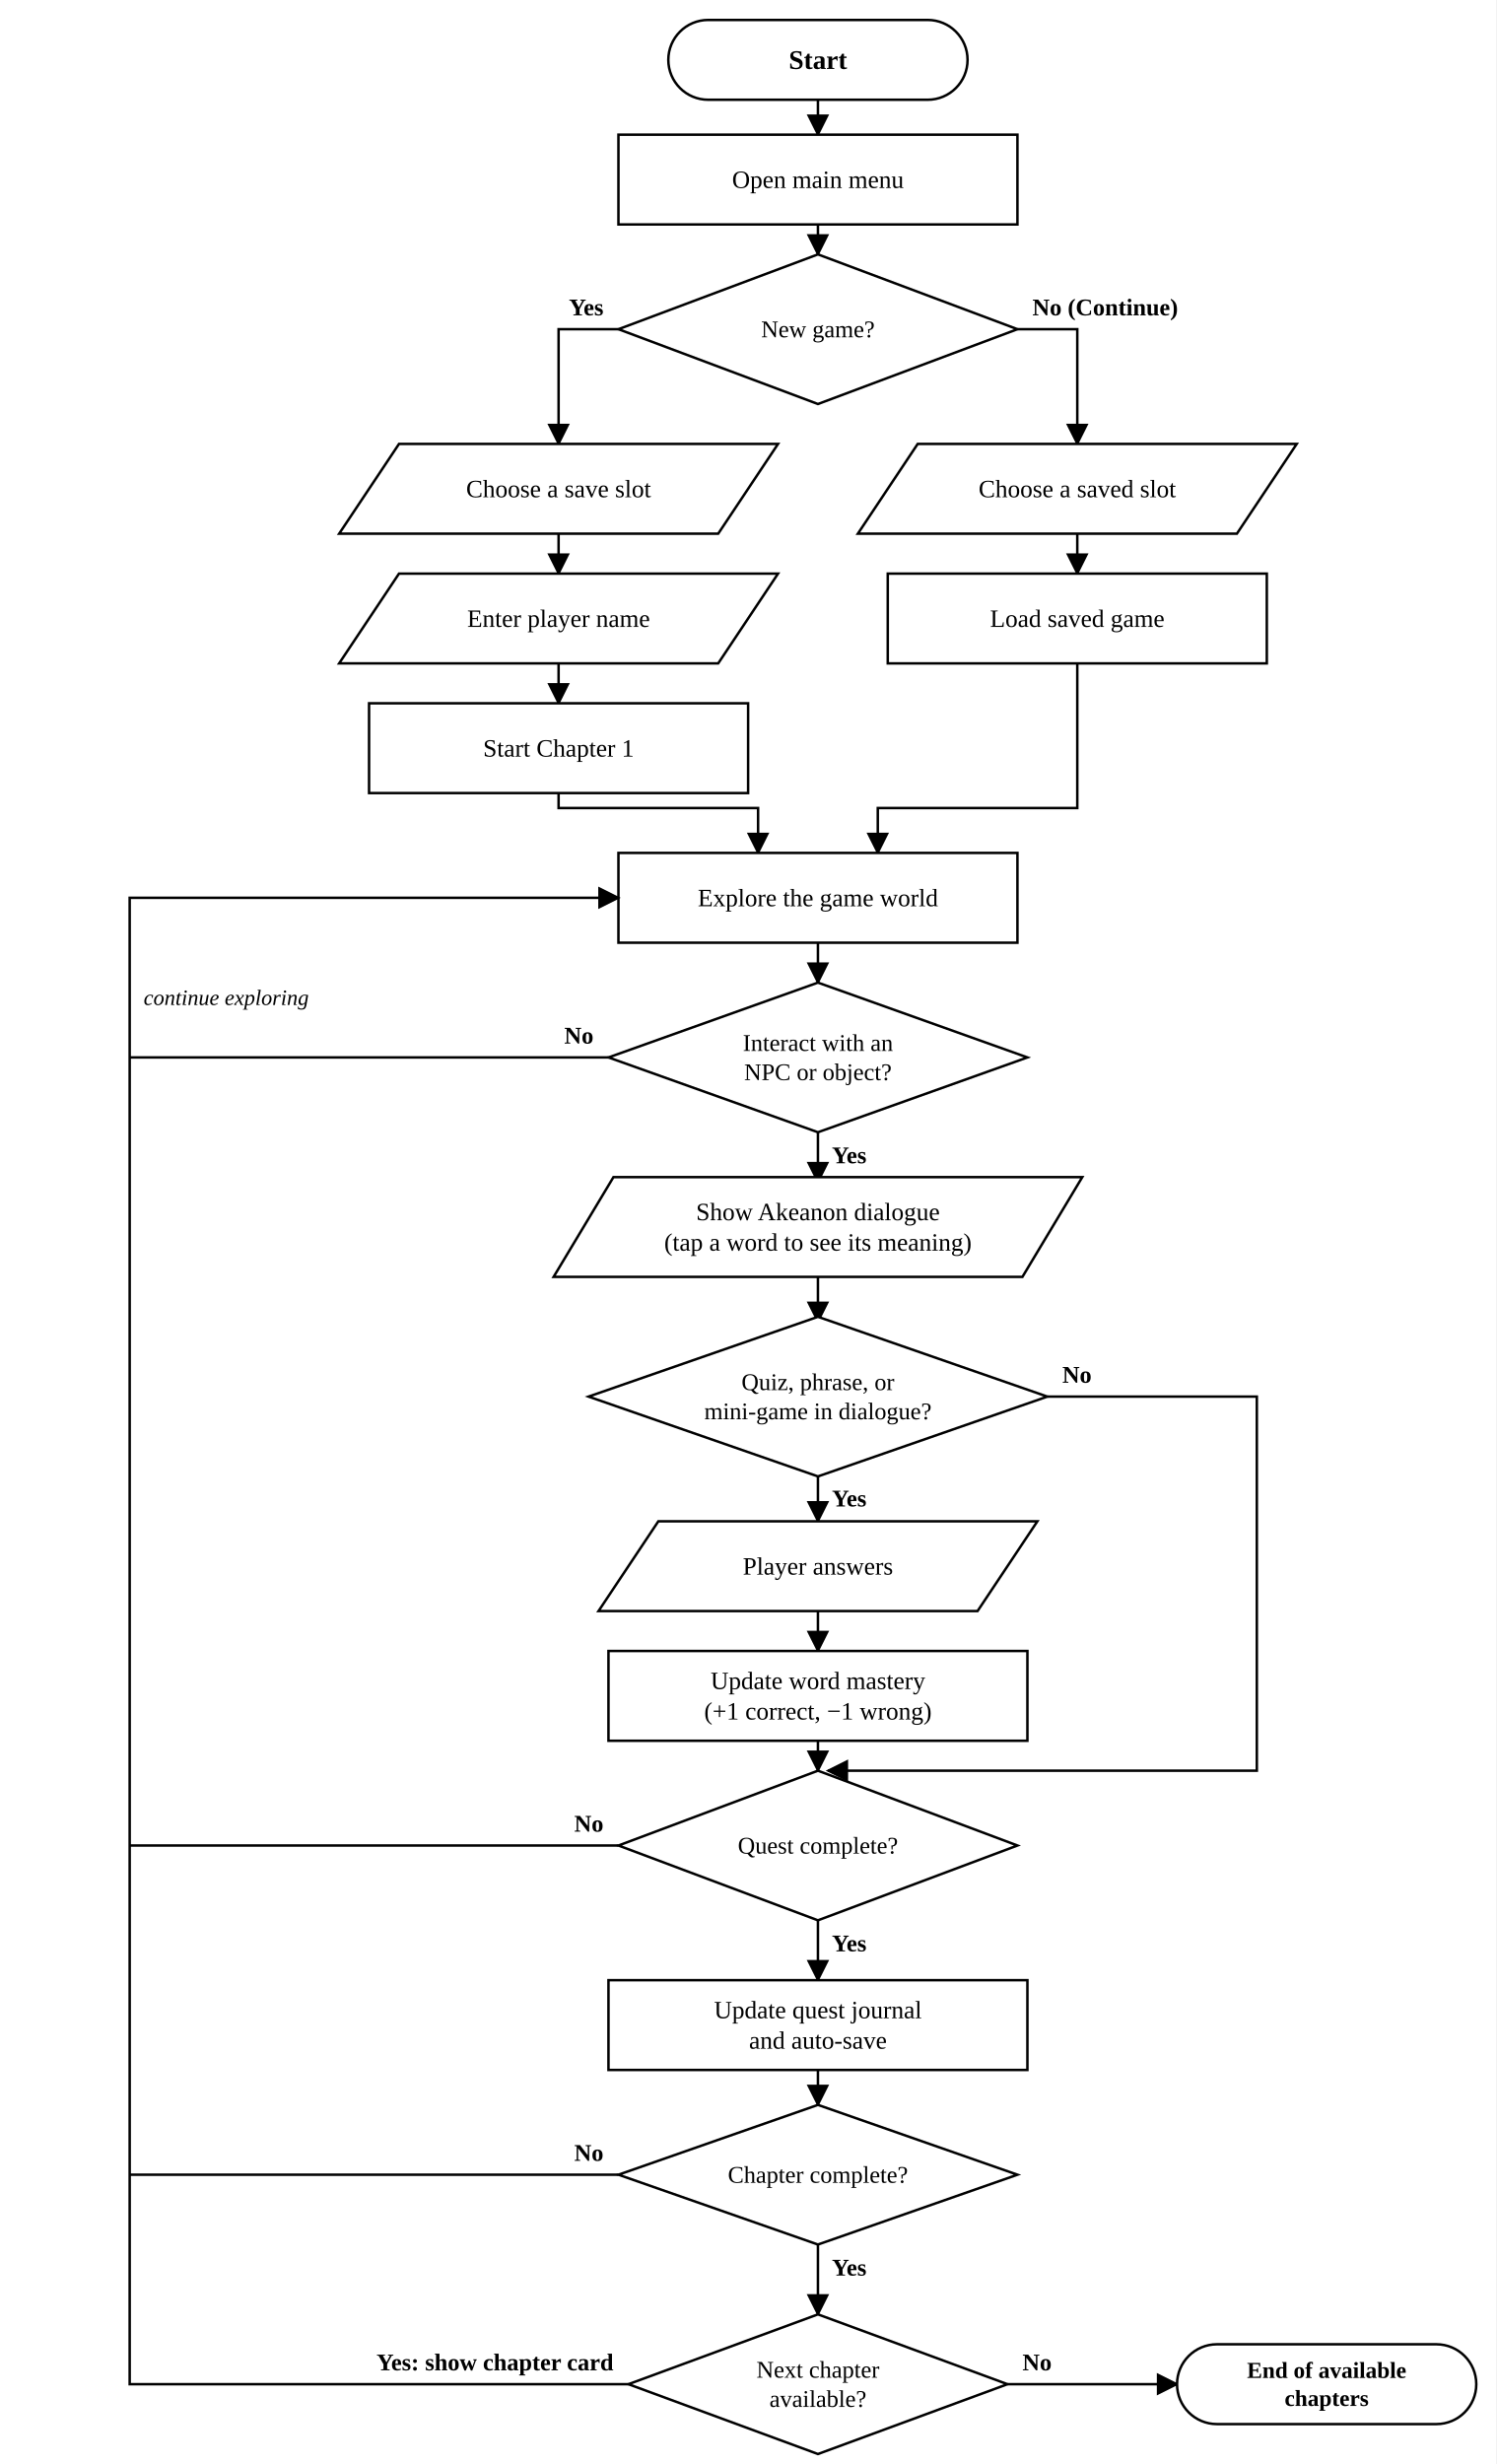
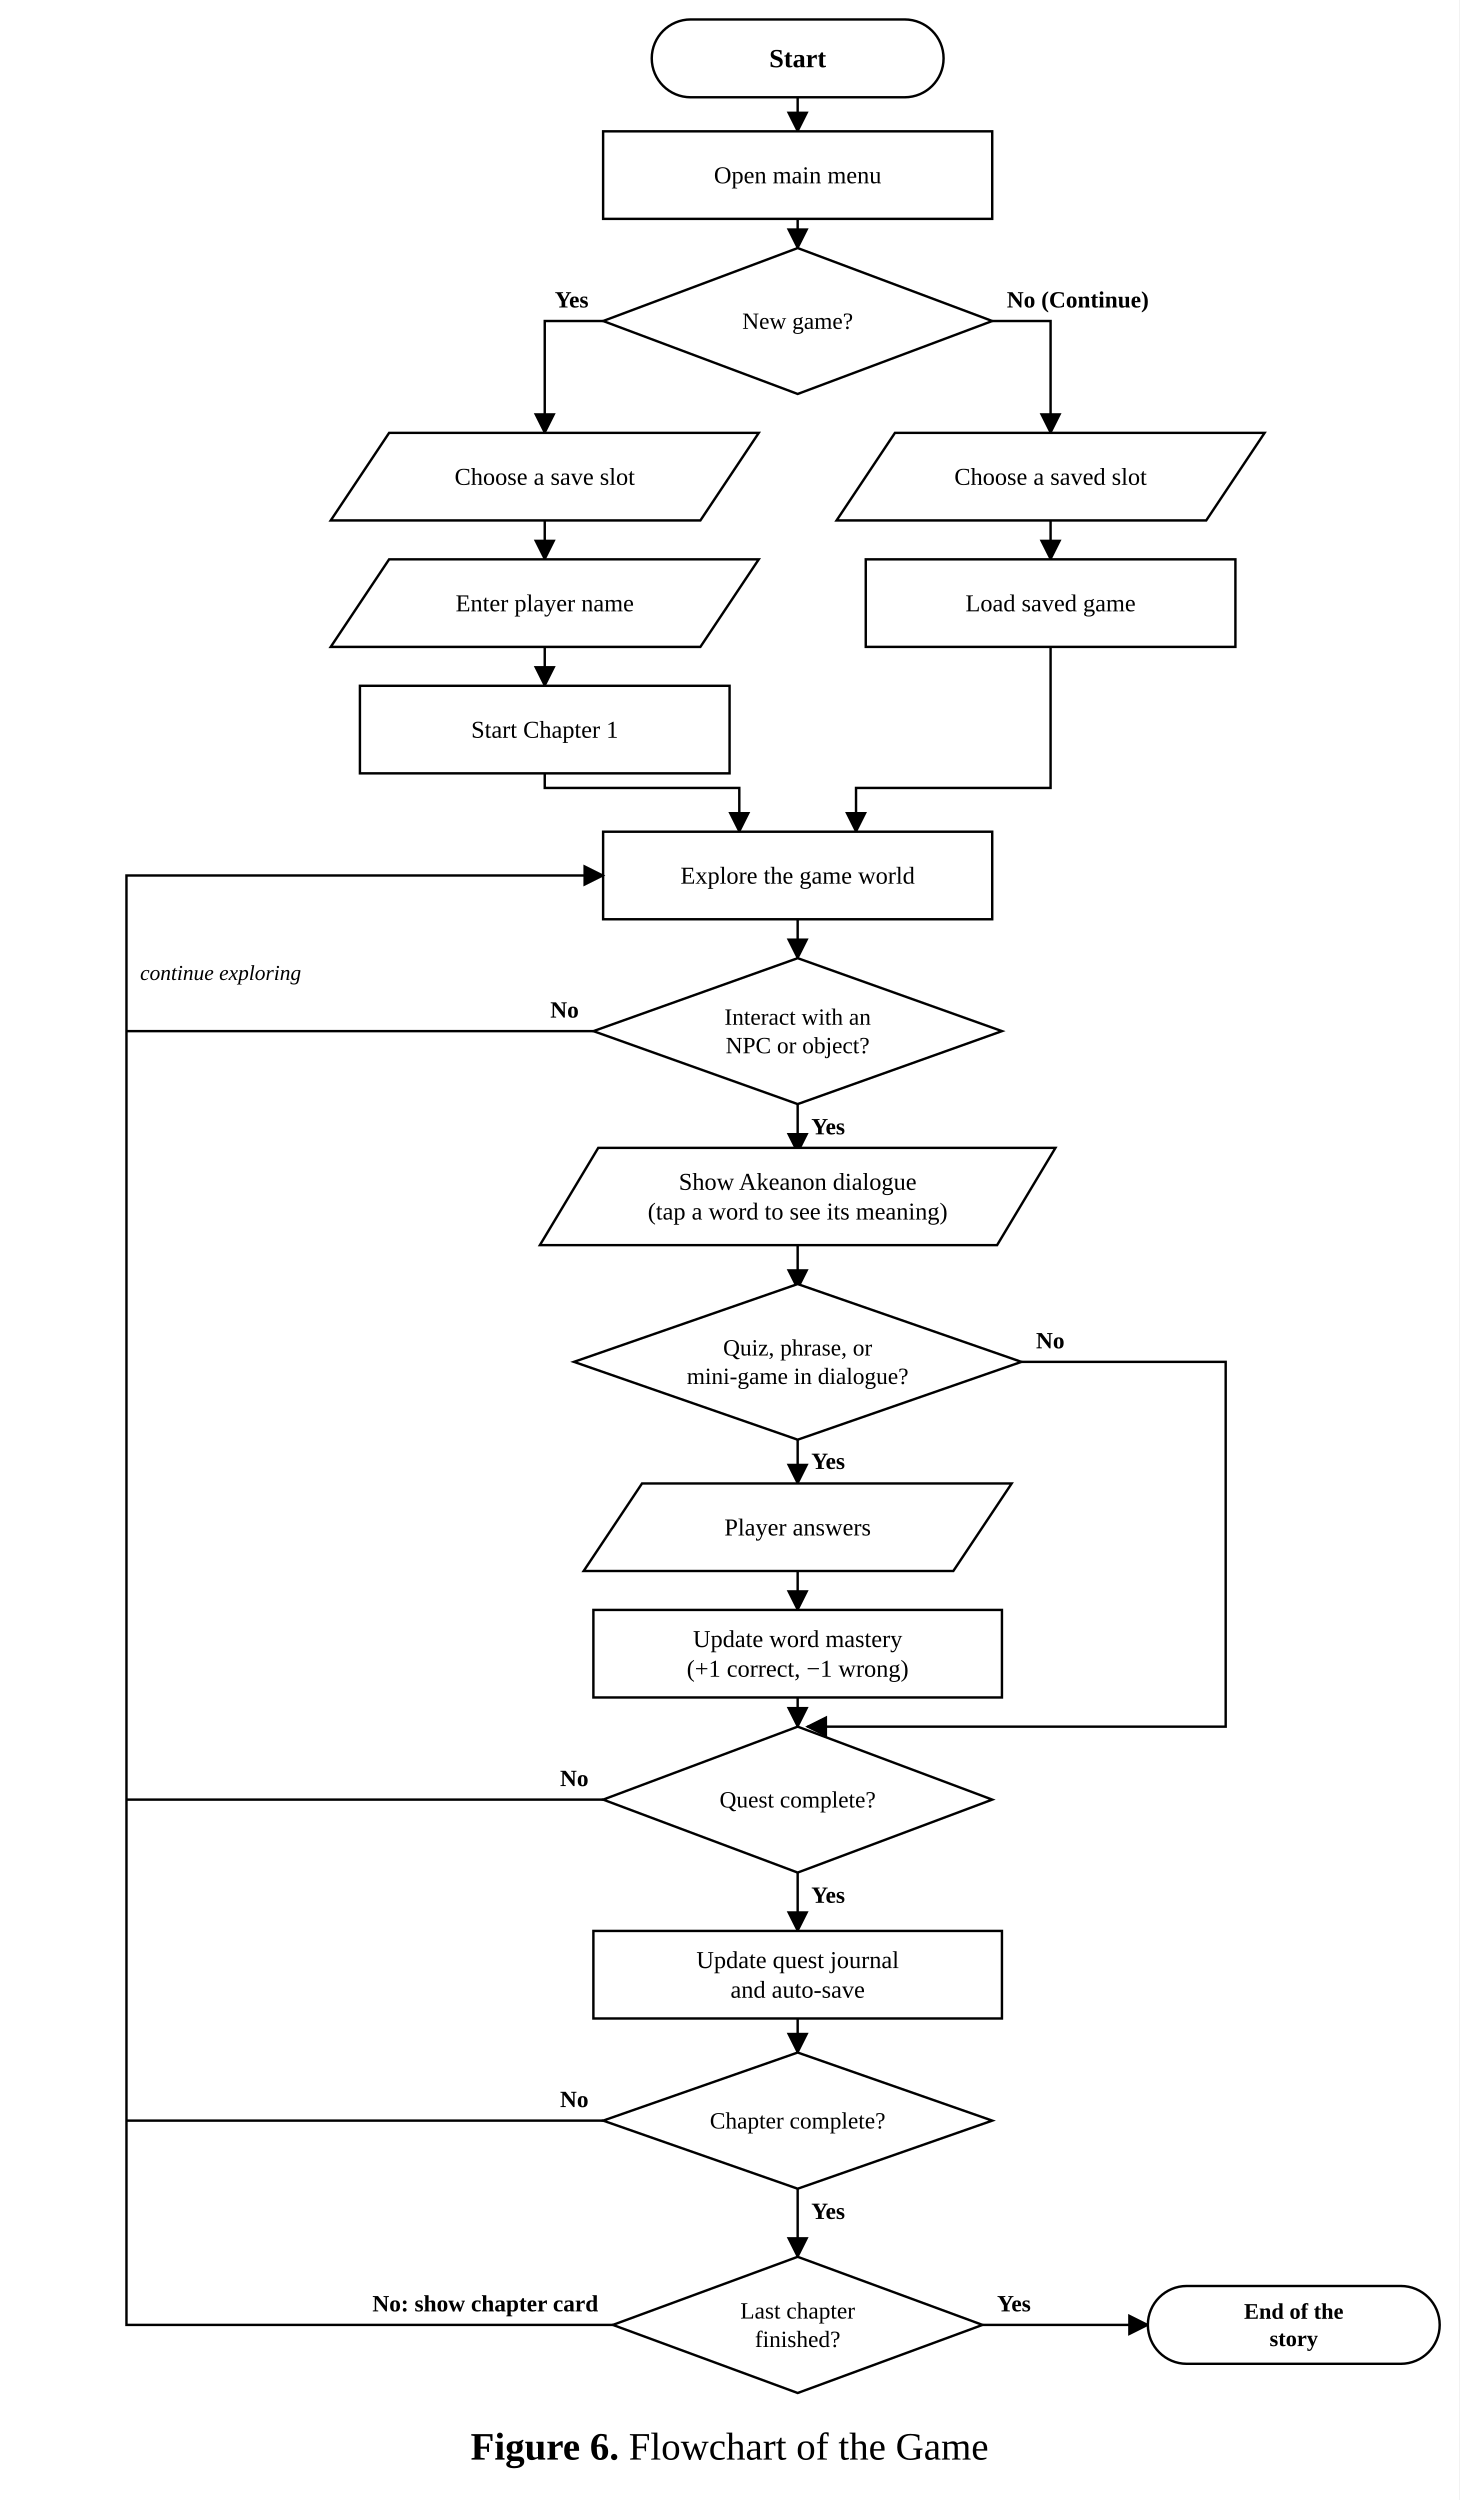
- <svg xmlns="http://www.w3.org/2000/svg" width="1500" height="2470" viewBox="0 0 1500 2470" style="font-family:'Times New Roman',Times,serif">
-   <rect width="1500" height="2470" fill="#fff" />
+ <svg xmlns="http://www.w3.org/2000/svg" width="1500" height="2570" viewBox="0 0 1500 2570" style="font-family:'Times New Roman',Times,serif">
+   <rect width="1500" height="2570" fill="#fff" />
  <defs>
    <marker id="ah" viewBox="0 0 10 10" refX="9" refY="5" markerWidth="9" markerHeight="9" orient="auto-start-reverse">
      <path d="M0 0 L10 5 L0 10 z" fill="#000" />
    </marker>
    <marker id="ao" viewBox="0 0 10 10" refX="9" refY="5" markerWidth="10" markerHeight="10" orient="auto">
      <path d="M0 0 L10 5 L0 10" fill="none" stroke="#000" stroke-width="1.5" />
    </marker>
  </defs>
  <rect x="670" y="20" width="300" height="80" rx="40" fill="#fff" stroke="#000" stroke-width="2.5" />
  <text x="820" y="60" font-size="27" text-anchor="middle" dominant-baseline="central" font-weight="bold" fill="#000">Start</text>
  <path d="M820 100 L820 135" fill="none" stroke="#000" stroke-width="2.5" marker-end="url(#ah)" />
  <rect x="620" y="135" width="400" height="90" rx="0" fill="#fff" stroke="#000" stroke-width="2.5" />
  <text x="820" y="180" font-size="25" text-anchor="middle" dominant-baseline="central" fill="#000">Open main menu</text>
  <path d="M820 225 L820 255" fill="none" stroke="#000" stroke-width="2.5" marker-end="url(#ah)" />
  <path d="M820 255 L1020 330 L820 405 L620 330 Z" fill="#fff" stroke="#000" stroke-width="2.5" />
  <text x="820" y="330" font-size="24" text-anchor="middle" dominant-baseline="central" fill="#000">New game?</text>
  <path d="M620 330 L560 330 L560 445" fill="none" stroke="#000" stroke-width="2.5" marker-end="url(#ah)" />
  <text x="605" y="308" font-size="24" text-anchor="end" dominant-baseline="central" font-weight="bold" fill="#000">Yes</text>
  <path d="M400 445 H780 L720 535 H340 Z" fill="#fff" stroke="#000" stroke-width="2.5" />
  <text x="560" y="490" font-size="25" text-anchor="middle" dominant-baseline="central" fill="#000">Choose a save slot</text>
  <path d="M560 535 L560 575" fill="none" stroke="#000" stroke-width="2.5" marker-end="url(#ah)" />
  <path d="M400 575 H780 L720 665 H340 Z" fill="#fff" stroke="#000" stroke-width="2.5" />
  <text x="560" y="620" font-size="25" text-anchor="middle" dominant-baseline="central" fill="#000">Enter player name</text>
  <path d="M560 665 L560 705" fill="none" stroke="#000" stroke-width="2.5" marker-end="url(#ah)" />
  <rect x="370" y="705" width="380" height="90" rx="0" fill="#fff" stroke="#000" stroke-width="2.5" />
  <text x="560" y="750" font-size="25" text-anchor="middle" dominant-baseline="central" fill="#000">Start Chapter 1</text>
  <path d="M560 795 L560 810 L760 810 L760 855" fill="none" stroke="#000" stroke-width="2.5" marker-end="url(#ah)" />
  <path d="M1020 330 L1080 330 L1080 445" fill="none" stroke="#000" stroke-width="2.5" marker-end="url(#ah)" />
  <text x="1035" y="308" font-size="24" text-anchor="start" dominant-baseline="central" font-weight="bold" fill="#000">No (Continue)</text>
  <path d="M920 445 H1300 L1240 535 H860 Z" fill="#fff" stroke="#000" stroke-width="2.5" />
  <text x="1080" y="490" font-size="25" text-anchor="middle" dominant-baseline="central" fill="#000">Choose a saved slot</text>
  <path d="M1080 535 L1080 575" fill="none" stroke="#000" stroke-width="2.5" marker-end="url(#ah)" />
  <rect x="890" y="575" width="380" height="90" rx="0" fill="#fff" stroke="#000" stroke-width="2.5" />
  <text x="1080" y="620" font-size="25" text-anchor="middle" dominant-baseline="central" fill="#000">Load saved game</text>
  <path d="M1080 665 L1080 810 L880 810 L880 855" fill="none" stroke="#000" stroke-width="2.5" marker-end="url(#ah)" />
  <rect x="620" y="855" width="400" height="90" rx="0" fill="#fff" stroke="#000" stroke-width="2.5" />
  <text x="820" y="900" font-size="25" text-anchor="middle" dominant-baseline="central" fill="#000">Explore the game world</text>
  <path d="M820 945 L820 985" fill="none" stroke="#000" stroke-width="2.5" marker-end="url(#ah)" />
  <path d="M820 985 L1030 1060 L820 1135 L610 1060 Z" fill="#fff" stroke="#000" stroke-width="2.5" />
  <text x="820" y="1045.36" font-size="24" text-anchor="middle" dominant-baseline="central" fill="#000">Interact with an</text>
  <text x="820" y="1074.64" font-size="24" text-anchor="middle" dominant-baseline="central" fill="#000">NPC or object?</text>
  <path d="M610 1060 L130 1060" fill="none" stroke="#000" stroke-width="2.5" />
  <text x="595" y="1038" font-size="24" text-anchor="end" dominant-baseline="central" font-weight="bold" fill="#000">No</text>
  <path d="M820 1135 L820 1185" fill="none" stroke="#000" stroke-width="2.5" marker-end="url(#ah)" />
  <text x="834" y="1158" font-size="24" text-anchor="start" dominant-baseline="central" font-weight="bold" fill="#000">Yes</text>
  <path d="M615 1180 H1085 L1025 1280 H555 Z" fill="#fff" stroke="#000" stroke-width="2.5" />
  <text x="820" y="1214.75" font-size="25" text-anchor="middle" dominant-baseline="central" fill="#000">Show Akeanon dialogue</text>
  <text x="820" y="1245.25" font-size="25" text-anchor="middle" dominant-baseline="central" fill="#000">(tap a word to see its meaning)</text>
  <path d="M820 1280 L820 1325" fill="none" stroke="#000" stroke-width="2.5" marker-end="url(#ah)" />
  <path d="M820 1320 L1050 1400 L820 1480 L590 1400 Z" fill="#fff" stroke="#000" stroke-width="2.5" />
  <text x="820" y="1385.36" font-size="24" text-anchor="middle" dominant-baseline="central" fill="#000">Quiz, phrase, or</text>
  <text x="820" y="1414.64" font-size="24" text-anchor="middle" dominant-baseline="central" fill="#000">mini-game in dialogue?</text>
  <path d="M820 1480 L820 1525" fill="none" stroke="#000" stroke-width="2.5" marker-end="url(#ah)" />
  <text x="834" y="1502" font-size="24" text-anchor="start" dominant-baseline="central" font-weight="bold" fill="#000">Yes</text>
  <path d="M660 1525 H1040 L980 1615 H600 Z" fill="#fff" stroke="#000" stroke-width="2.5" />
  <text x="820" y="1570" font-size="25" text-anchor="middle" dominant-baseline="central" fill="#000">Player answers</text>
  <path d="M820 1615 L820 1655" fill="none" stroke="#000" stroke-width="2.5" marker-end="url(#ah)" />
  <rect x="610" y="1655" width="420" height="90" rx="0" fill="#fff" stroke="#000" stroke-width="2.5" />
  <text x="820" y="1684.75" font-size="25" text-anchor="middle" dominant-baseline="central" fill="#000">Update word mastery</text>
  <text x="820" y="1715.25" font-size="25" text-anchor="middle" dominant-baseline="central" fill="#000">(+1 correct, −1 wrong)</text>
  <path d="M820 1745 L820 1775" fill="none" stroke="#000" stroke-width="2.5" marker-end="url(#ah)" />
  <path d="M1050 1400 L1260 1400 L1260 1775 L830 1775" fill="none" stroke="#000" stroke-width="2.5" marker-end="url(#ah)" />
  <text x="1065" y="1378" font-size="24" text-anchor="start" dominant-baseline="central" font-weight="bold" fill="#000">No</text>
  <path d="M820 1775 L1020 1850 L820 1925 L620 1850 Z" fill="#fff" stroke="#000" stroke-width="2.5" />
  <text x="820" y="1850" font-size="24" text-anchor="middle" dominant-baseline="central" fill="#000">Quest complete?</text>
  <path d="M620 1850 L130 1850" fill="none" stroke="#000" stroke-width="2.5" />
  <text x="605" y="1828" font-size="24" text-anchor="end" dominant-baseline="central" font-weight="bold" fill="#000">No</text>
  <path d="M820 1925 L820 1985" fill="none" stroke="#000" stroke-width="2.5" marker-end="url(#ah)" />
  <text x="834" y="1948" font-size="24" text-anchor="start" dominant-baseline="central" font-weight="bold" fill="#000">Yes</text>
  <rect x="610" y="1985" width="420" height="90" rx="0" fill="#fff" stroke="#000" stroke-width="2.5" />
  <text x="820" y="2014.75" font-size="25" text-anchor="middle" dominant-baseline="central" fill="#000">Update quest journal</text>
  <text x="820" y="2045.25" font-size="25" text-anchor="middle" dominant-baseline="central" fill="#000">and auto-save</text>
  <path d="M820 2075 L820 2110" fill="none" stroke="#000" stroke-width="2.5" marker-end="url(#ah)" />
  <path d="M820 2110 L1020 2180 L820 2250 L620 2180 Z" fill="#fff" stroke="#000" stroke-width="2.5" />
  <text x="820" y="2180" font-size="24" text-anchor="middle" dominant-baseline="central" fill="#000">Chapter complete?</text>
  <path d="M620 2180 L130 2180" fill="none" stroke="#000" stroke-width="2.5" />
  <text x="605" y="2158" font-size="24" text-anchor="end" dominant-baseline="central" font-weight="bold" fill="#000">No</text>
  <path d="M820 2250 L820 2320" fill="none" stroke="#000" stroke-width="2.5" marker-end="url(#ah)" />
  <text x="834" y="2273" font-size="24" text-anchor="start" dominant-baseline="central" font-weight="bold" fill="#000">Yes</text>
  <path d="M820 2320 L1010 2390 L820 2460 L630 2390 Z" fill="#fff" stroke="#000" stroke-width="2.5" />
-   <text x="820" y="2375.36" font-size="24" text-anchor="middle" dominant-baseline="central" fill="#000">Next chapter</text>
-   <text x="820" y="2404.64" font-size="24" text-anchor="middle" dominant-baseline="central" fill="#000">available?</text>
+   <text x="820" y="2375.36" font-size="24" text-anchor="middle" dominant-baseline="central" fill="#000">Last chapter</text>
+   <text x="820" y="2404.64" font-size="24" text-anchor="middle" dominant-baseline="central" fill="#000">finished?</text>
  <path d="M630 2390 L130 2390 L130 900 L620 900" fill="none" stroke="#000" stroke-width="2.5" marker-end="url(#ah)" />
-   <text x="615" y="2368" font-size="24" text-anchor="end" dominant-baseline="central" font-weight="bold" fill="#000">Yes: show chapter card</text>
+   <text x="615" y="2368" font-size="24" text-anchor="end" dominant-baseline="central" font-weight="bold" fill="#000">No: show chapter card</text>
  <path d="M1010 2390 L1180 2390" fill="none" stroke="#000" stroke-width="2.5" marker-end="url(#ah)" />
-   <text x="1025" y="2368" font-size="24" text-anchor="start" dominant-baseline="central" font-weight="bold" fill="#000">No</text>
+   <text x="1025" y="2368" font-size="24" text-anchor="start" dominant-baseline="central" font-weight="bold" fill="#000">Yes</text>
  <rect x="1180" y="2350" width="300" height="80" rx="40" fill="#fff" stroke="#000" stroke-width="2.5" />
-   <text x="1330" y="2375.97" font-size="23" text-anchor="middle" dominant-baseline="central" font-weight="bold" fill="#000">End of available</text>
-   <text x="1330" y="2404.03" font-size="23" text-anchor="middle" dominant-baseline="central" font-weight="bold" fill="#000">chapters</text>
+   <text x="1330" y="2375.97" font-size="23" text-anchor="middle" dominant-baseline="central" font-weight="bold" fill="#000">End of the</text>
+   <text x="1330" y="2404.03" font-size="23" text-anchor="middle" dominant-baseline="central" font-weight="bold" fill="#000">story</text>
  <text x="144" y="1000" font-size="22" text-anchor="start" dominant-baseline="central" font-style="italic" fill="#000">continue exploring</text>
+   <text x="750" y="2515" font-size="40" text-anchor="middle" dominant-baseline="central">
+     <tspan font-weight="bold">Figure 6.</tspan> Flowchart of the Game</text>
</svg>
